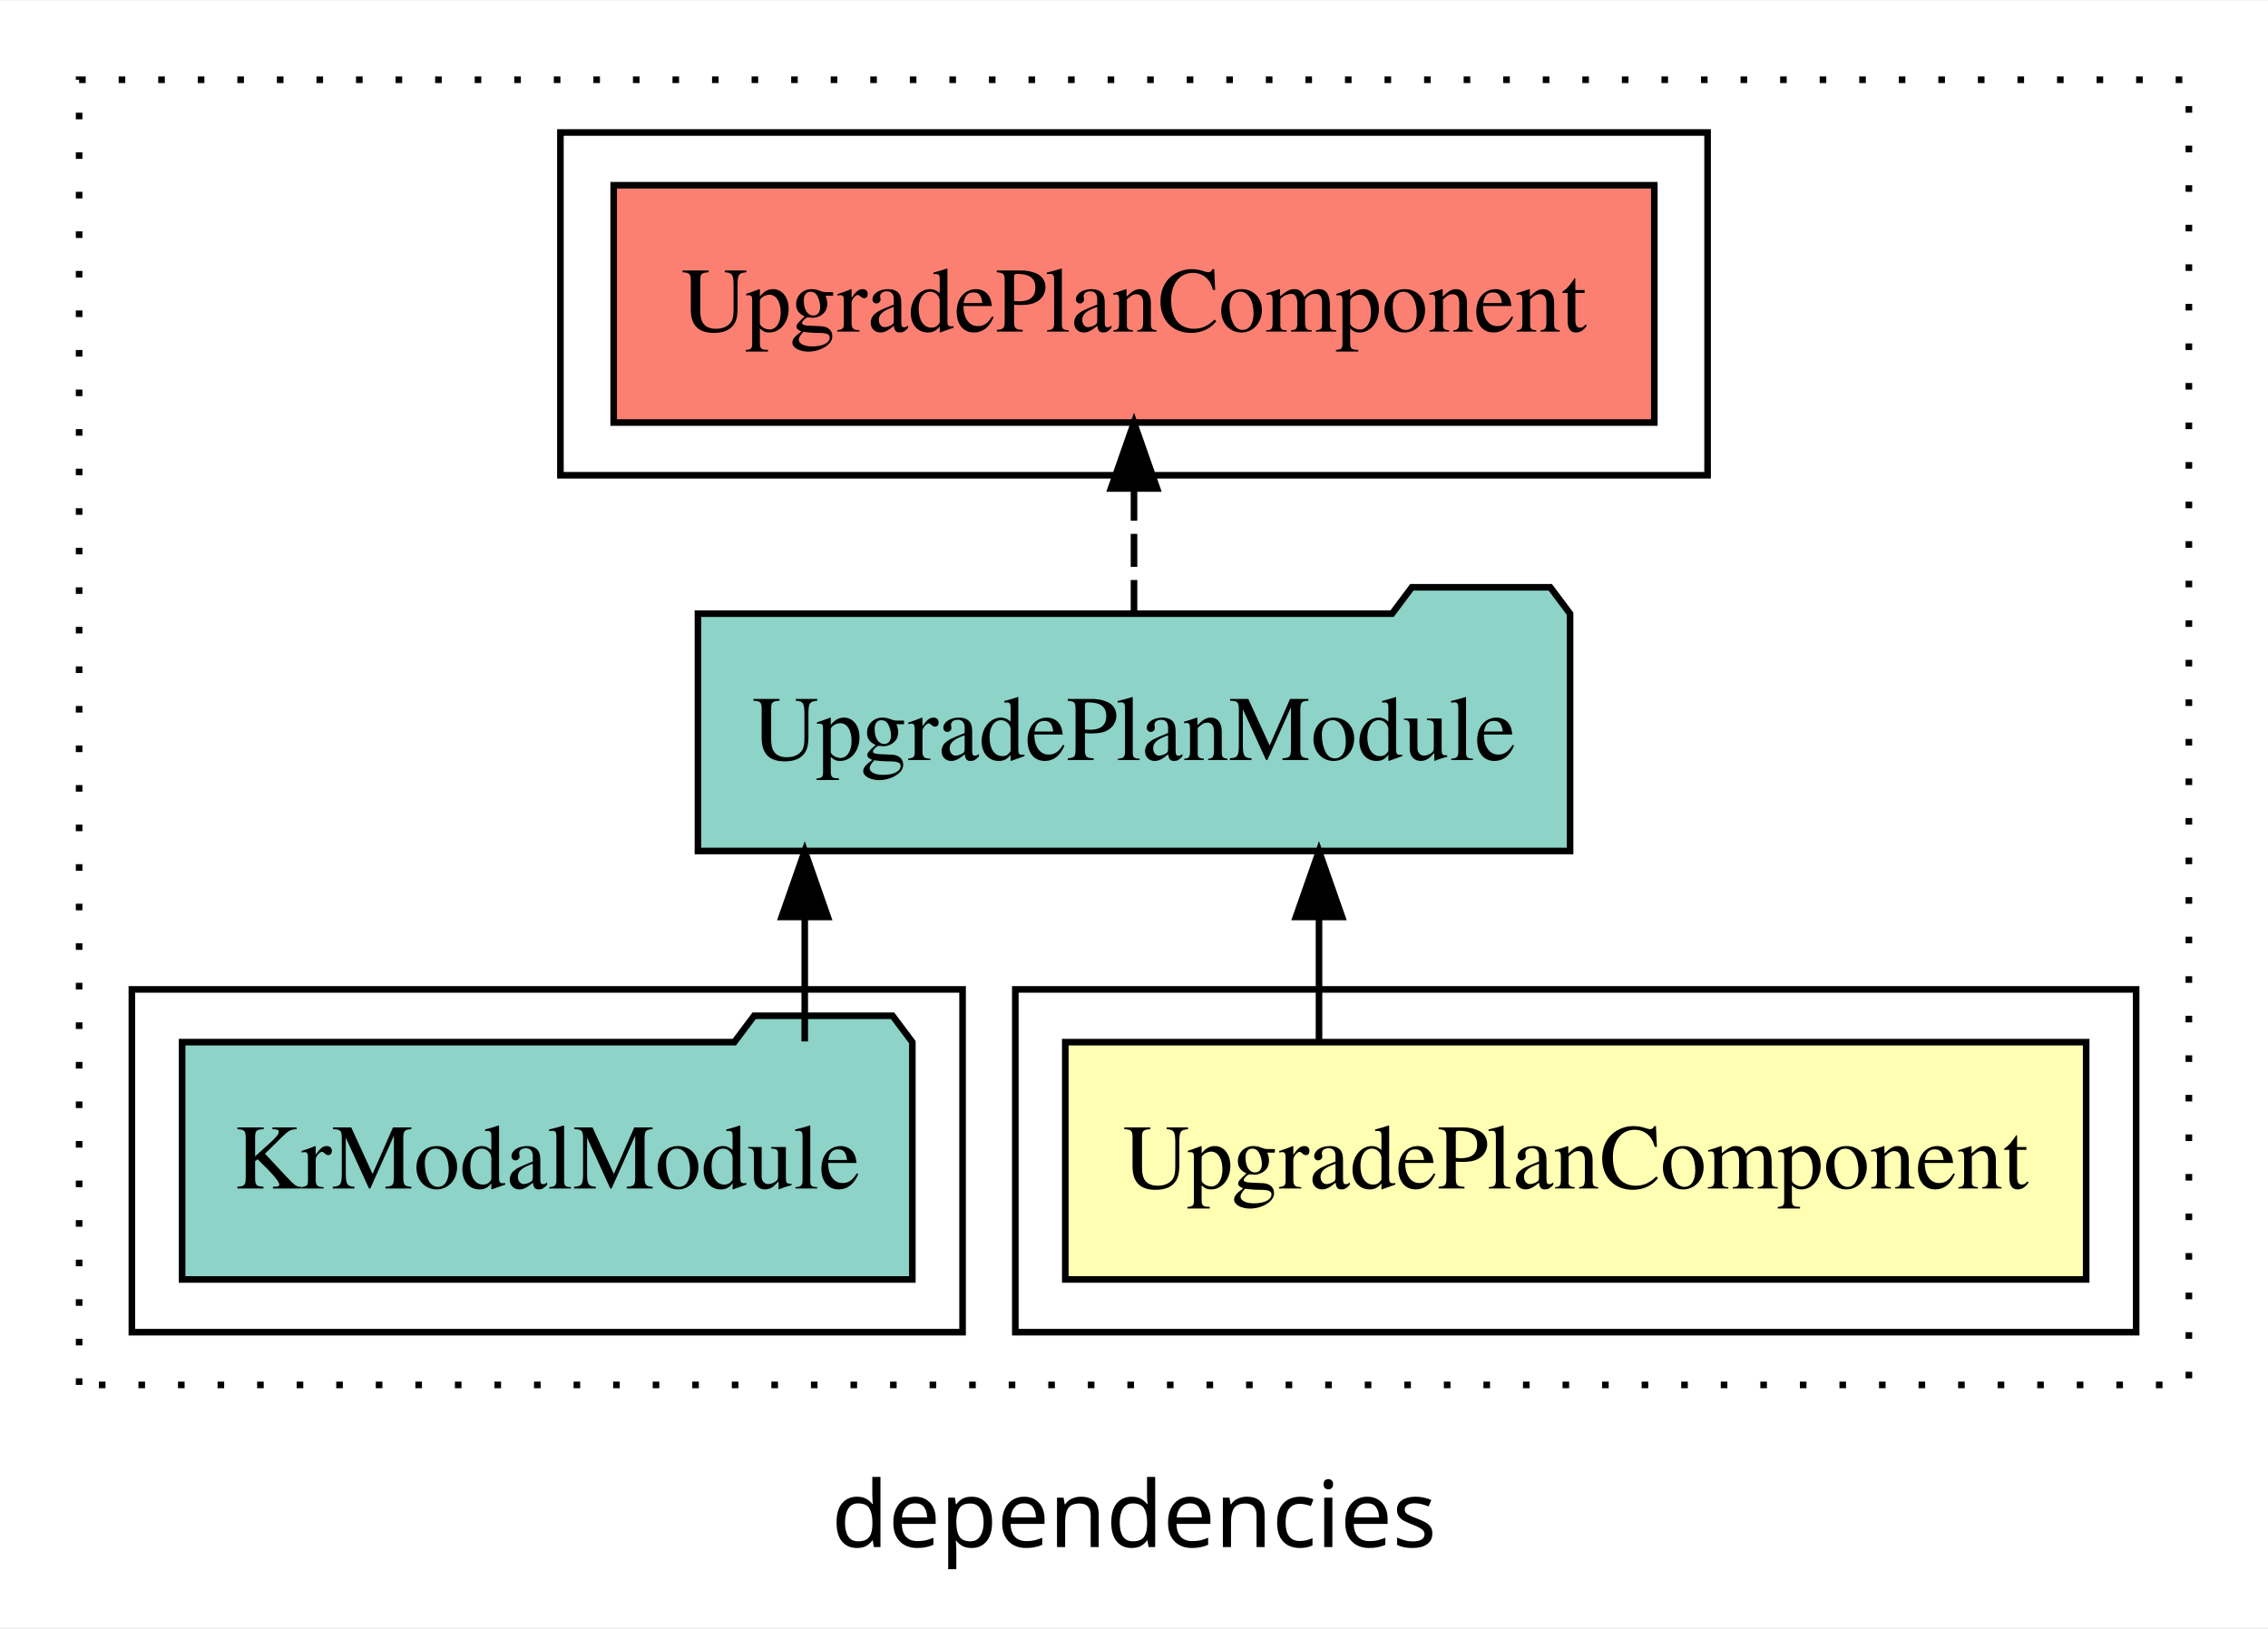
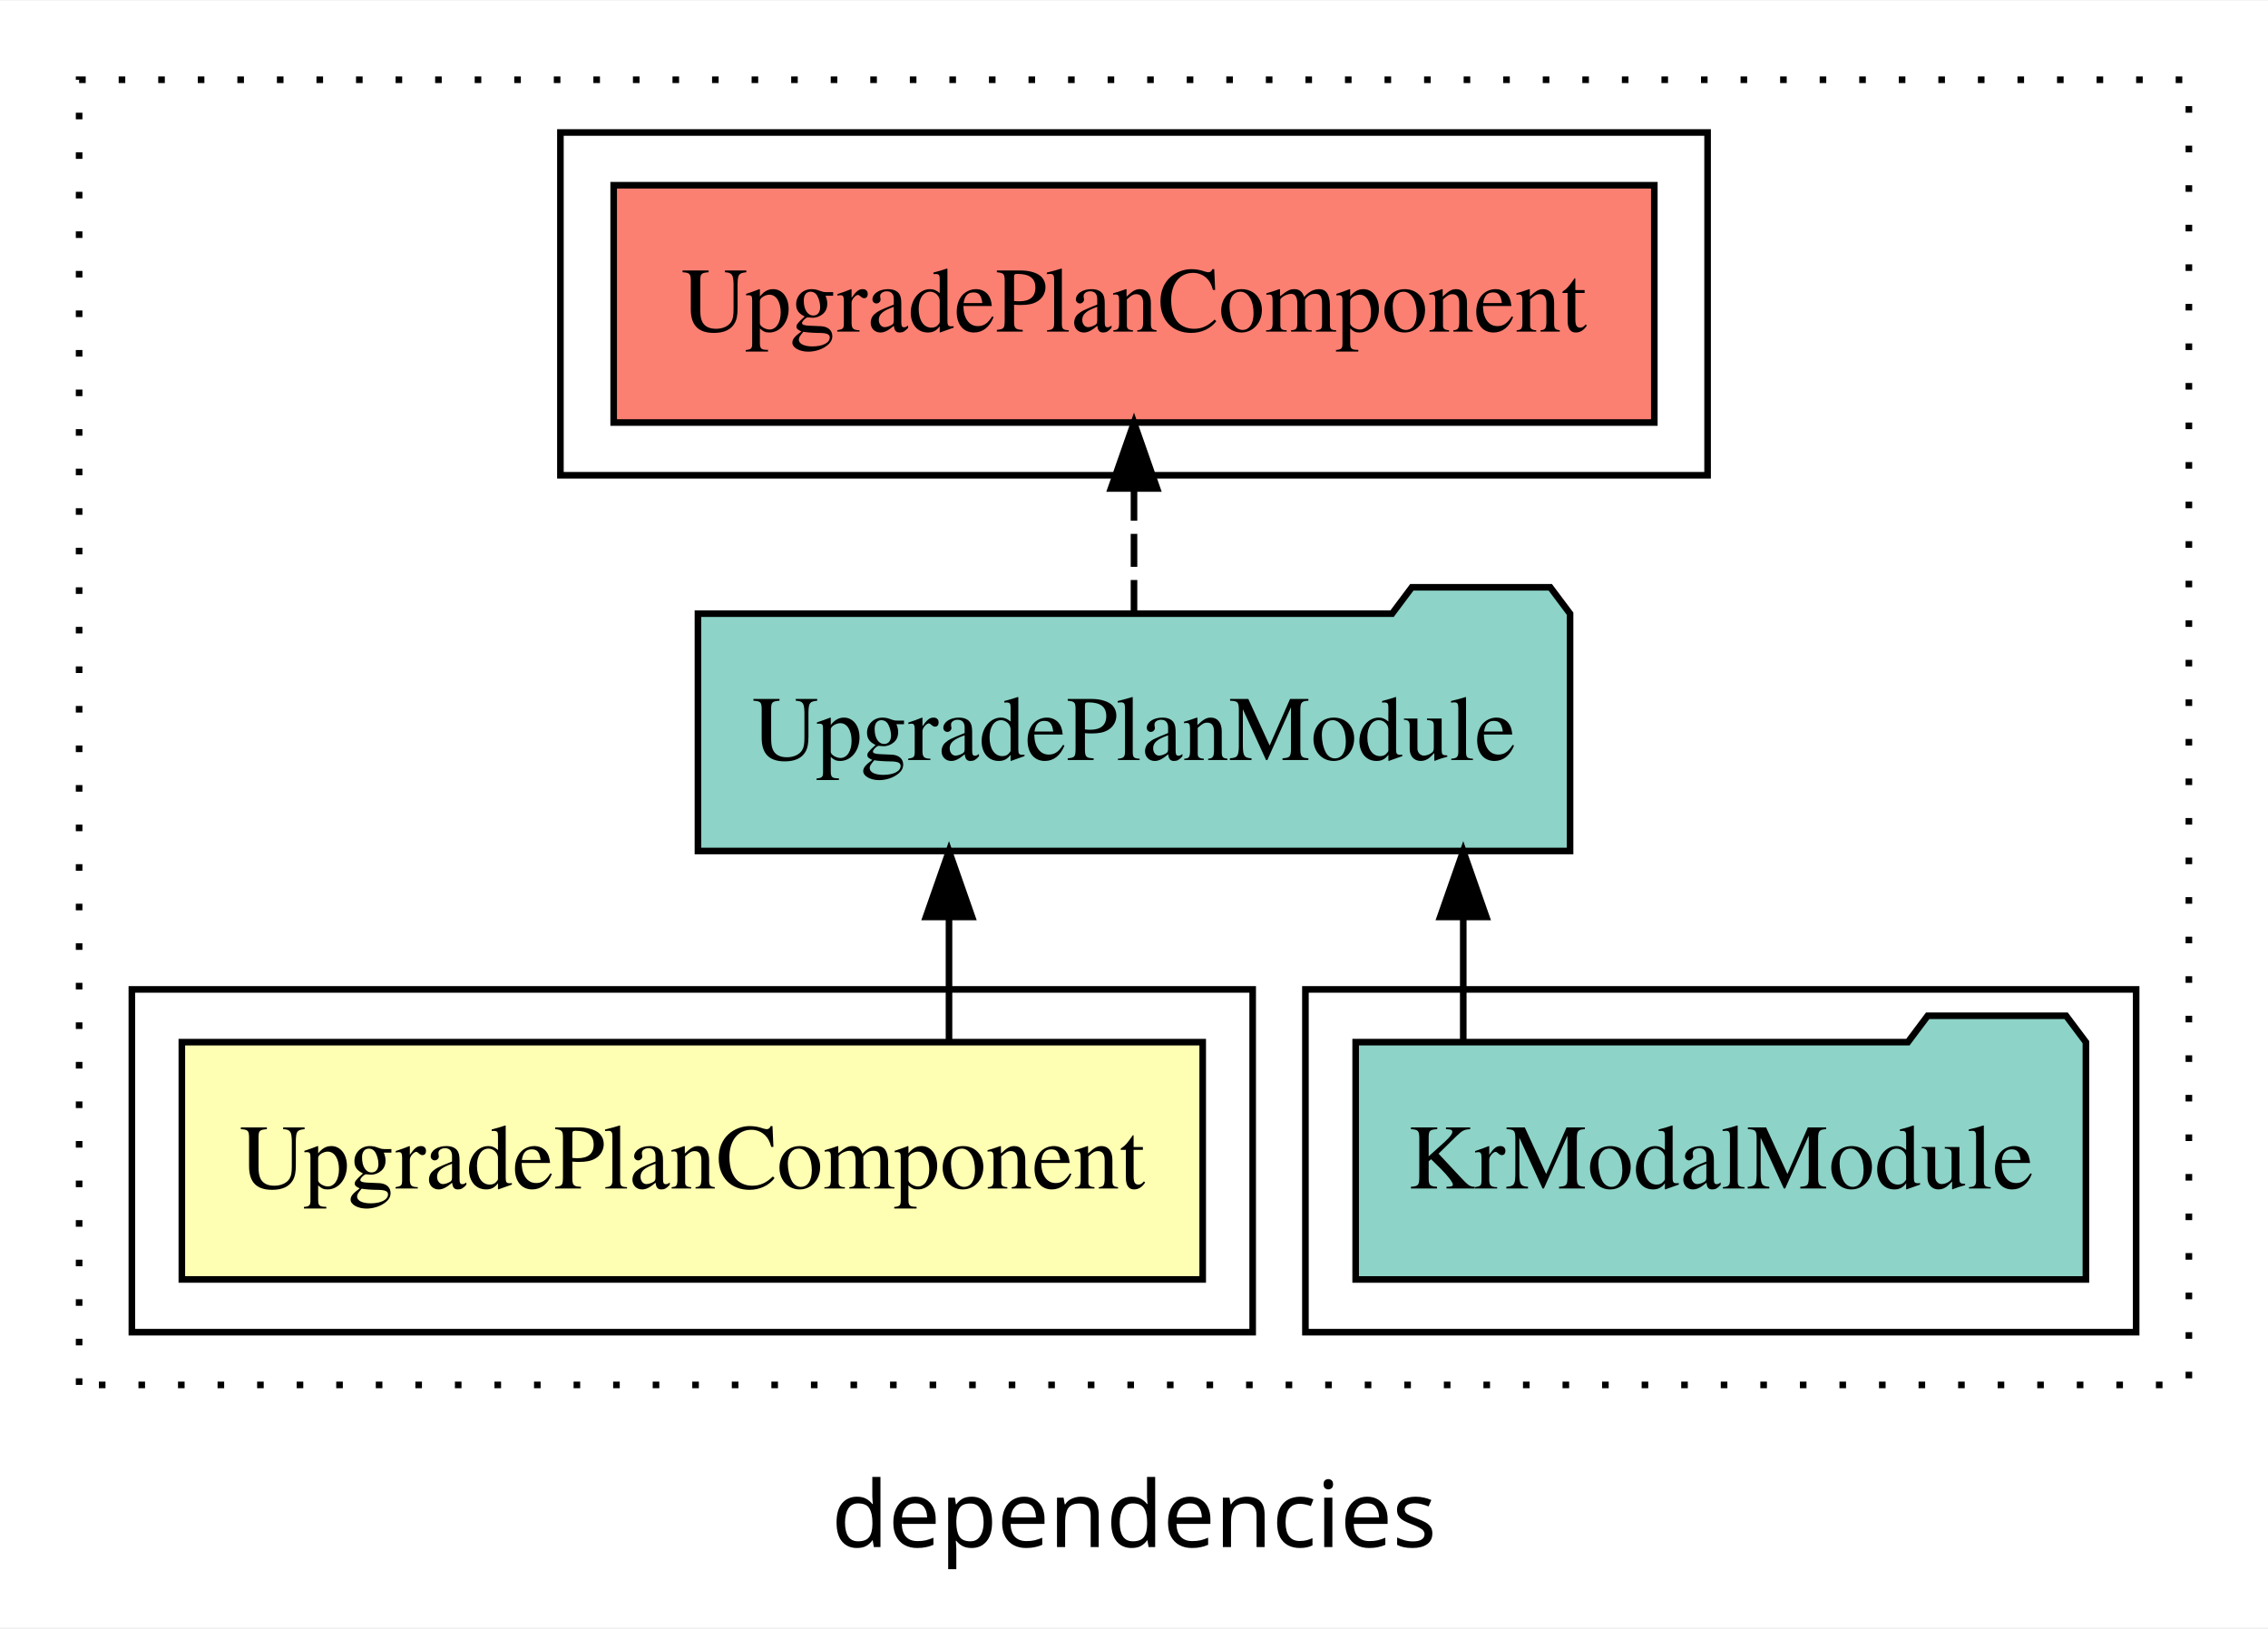
<svg xmlns="http://www.w3.org/2000/svg" width="344pt" height="247pt" viewBox="0.00 0.00 344.00 246.80">
  <g id="graph0" class="graph" transform="scale(1 1) rotate(0) translate(4 242.8)">
    <polygon fill="white" stroke="transparent" points="-4,4 -4,-242.8 340,-242.8 340,4 -4,4" />
    <text text-anchor="middle" x="168" y="-8.2" font-family="sans-serif" font-size="14.00">dependencies</text>
    <g id="clust1" class="cluster">
      <polygon fill="none" stroke="black" stroke-dasharray="1,5" points="8,-32.8 8,-230.8 328,-230.8 328,-32.8 8,-32.8" />
    </g>
+     <g id="clust4" class="cluster">
+       <polygon fill="none" stroke="black" points="194,-40.8 194,-92.8 320,-92.8 320,-40.8 194,-40.8" />
+     </g>
    <g id="clust2" class="cluster">
-       <polygon fill="none" stroke="black" points="150,-40.8 150,-92.8 320,-92.8 320,-40.8 150,-40.8" />
+       <polygon fill="none" stroke="black" points="16,-40.8 16,-92.8 186,-92.8 186,-40.8 16,-40.8" />
    </g>
    <g id="clust5" class="cluster">
      <polygon fill="none" stroke="black" points="81,-170.8 81,-222.8 255,-222.8 255,-170.8 81,-170.8" />
    </g>
-     <g id="clust4" class="cluster">
-       <polygon fill="none" stroke="black" points="16,-40.8 16,-92.8 142,-92.8 142,-40.8 16,-40.8" />
-     </g>
    <g id="node1" class="node">
-       <polygon fill="#ffffb3" stroke="black" points="312.42,-84.8 157.58,-84.8 157.58,-48.8 312.42,-48.8 312.42,-84.8" />
-       <text text-anchor="middle" x="235" y="-62.6" font-family="Times,serif" font-size="14.00">UpgradePlanComponent</text>
+       <polygon fill="#ffffb3" stroke="black" points="178.42,-84.8 23.58,-84.8 23.58,-48.8 178.42,-48.8 178.42,-84.8" />
+       <text text-anchor="middle" x="101" y="-62.6" font-family="Times,serif" font-size="14.00">UpgradePlanComponent</text>
    </g>
    <g id="node2" class="node">
      <polygon fill="#8dd3c7" stroke="black" points="234.14,-149.8 231.14,-153.8 210.14,-153.8 207.14,-149.8 101.86,-149.8 101.86,-113.8 234.14,-113.8 234.14,-149.8" />
      <text text-anchor="middle" x="168" y="-127.6" font-family="Times,serif" font-size="14.00">UpgradePlanModule</text>
    </g>
    <g id="edge1" class="edge">
-       <path fill="none" stroke="black" d="M196.06,-84.91C196.06,-84.91 196.06,-103.79 196.06,-103.79" />
-       <polygon fill="black" stroke="black" points="192.56,-103.79 196.06,-113.79 199.56,-103.79 192.56,-103.79" />
+       <path fill="none" stroke="black" d="M139.94,-84.91C139.94,-84.91 139.94,-103.79 139.94,-103.79" />
+       <polygon fill="black" stroke="black" points="136.44,-103.79 139.94,-113.79 143.44,-103.79 136.44,-103.79" />
    </g>
    <g id="node4" class="node">
      <polygon fill="#fb8072" stroke="black" points="246.92,-214.8 89.08,-214.8 89.08,-178.8 246.92,-178.8 246.92,-214.8" />
      <text text-anchor="middle" x="168" y="-192.6" font-family="Times,serif" font-size="14.00">UpgradePlanComponent </text>
    </g>
    <g id="edge3" class="edge">
      <path fill="none" stroke="black" stroke-dasharray="5,2" d="M168,-149.91C168,-149.91 168,-168.79 168,-168.79" />
      <polygon fill="black" stroke="black" points="164.5,-168.79 168,-178.79 171.5,-168.79 164.5,-168.79" />
    </g>
    <g id="node3" class="node">
-       <polygon fill="#8dd3c7" stroke="black" points="134.38,-84.8 131.38,-88.8 110.38,-88.8 107.38,-84.8 23.62,-84.8 23.62,-48.8 134.38,-48.8 134.38,-84.8" />
-       <text text-anchor="middle" x="79" y="-62.6" font-family="Times,serif" font-size="14.00">KrModalModule</text>
+       <polygon fill="#8dd3c7" stroke="black" points="312.38,-84.8 309.38,-88.8 288.38,-88.8 285.38,-84.8 201.62,-84.8 201.62,-48.8 312.38,-48.8 312.38,-84.8" />
+       <text text-anchor="middle" x="257" y="-62.6" font-family="Times,serif" font-size="14.00">KrModalModule</text>
    </g>
    <g id="edge2" class="edge">
-       <path fill="none" stroke="black" d="M118.06,-84.91C118.06,-84.91 118.06,-103.79 118.06,-103.79" />
-       <polygon fill="black" stroke="black" points="114.56,-103.79 118.06,-113.79 121.56,-103.79 114.56,-103.79" />
+       <path fill="none" stroke="black" d="M217.94,-84.91C217.94,-84.91 217.94,-103.79 217.94,-103.79" />
+       <polygon fill="black" stroke="black" points="214.44,-103.79 217.94,-113.79 221.44,-103.79 214.44,-103.79" />
    </g>
  </g>
</svg>
